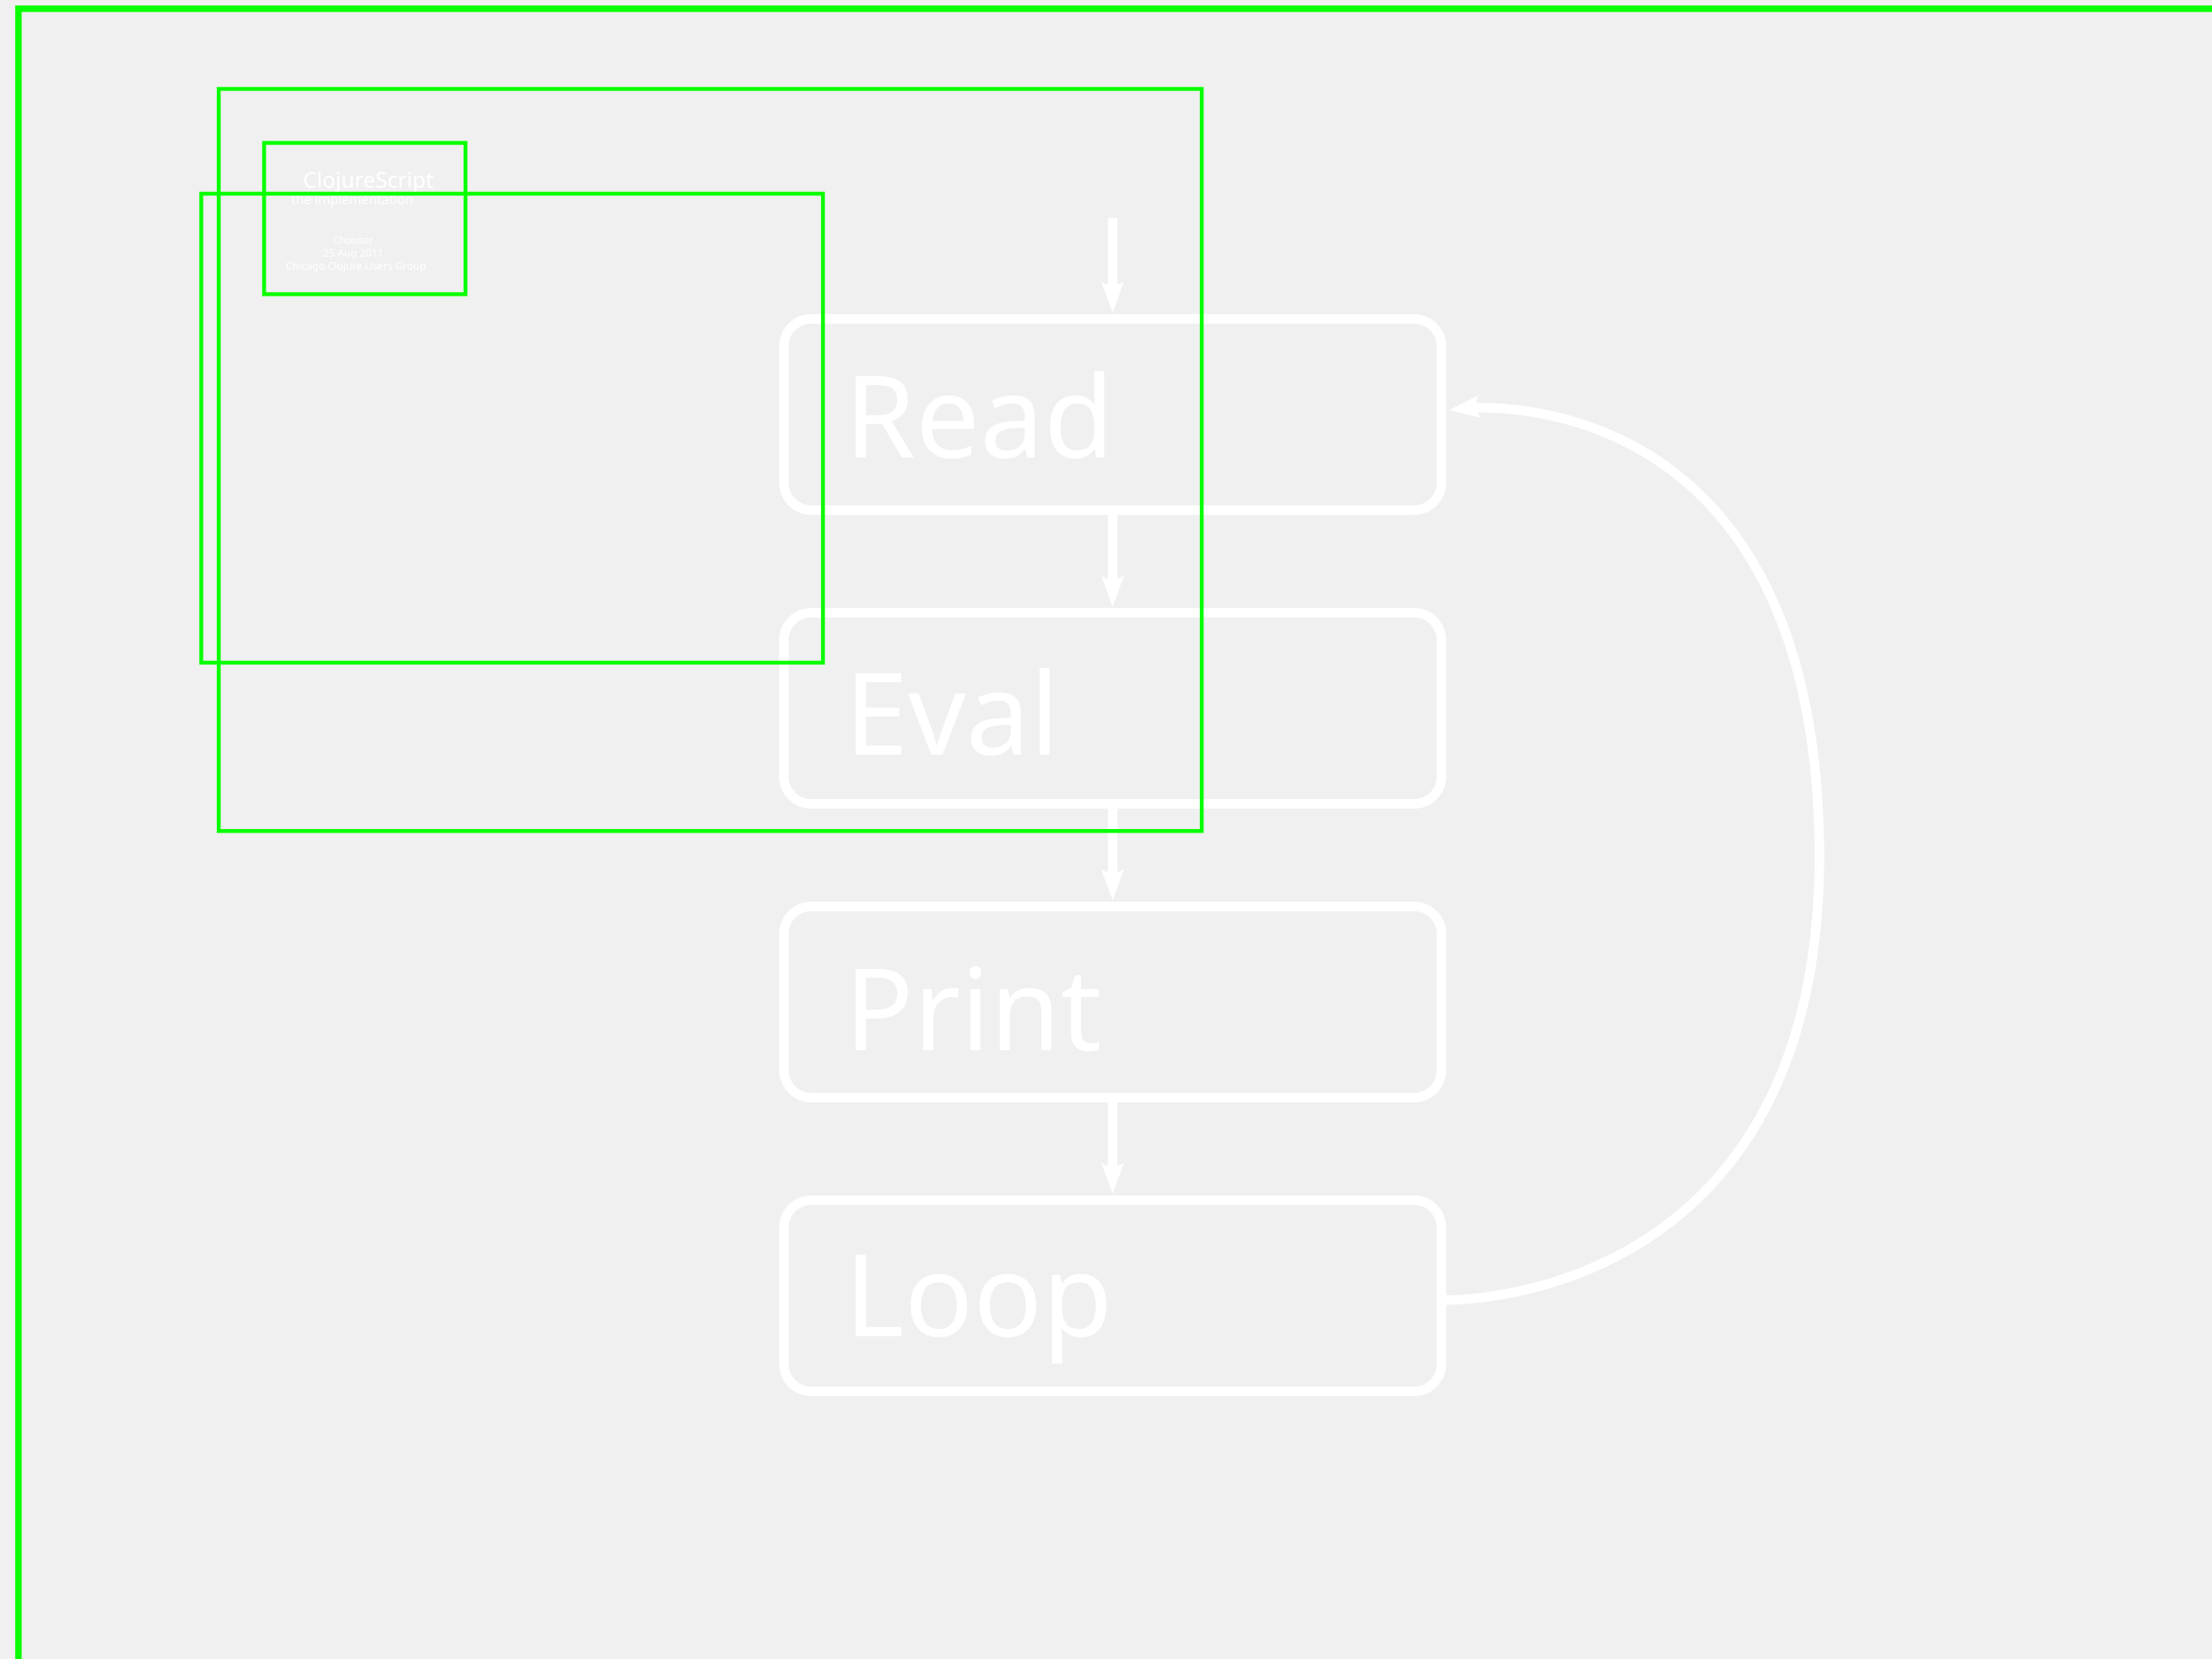
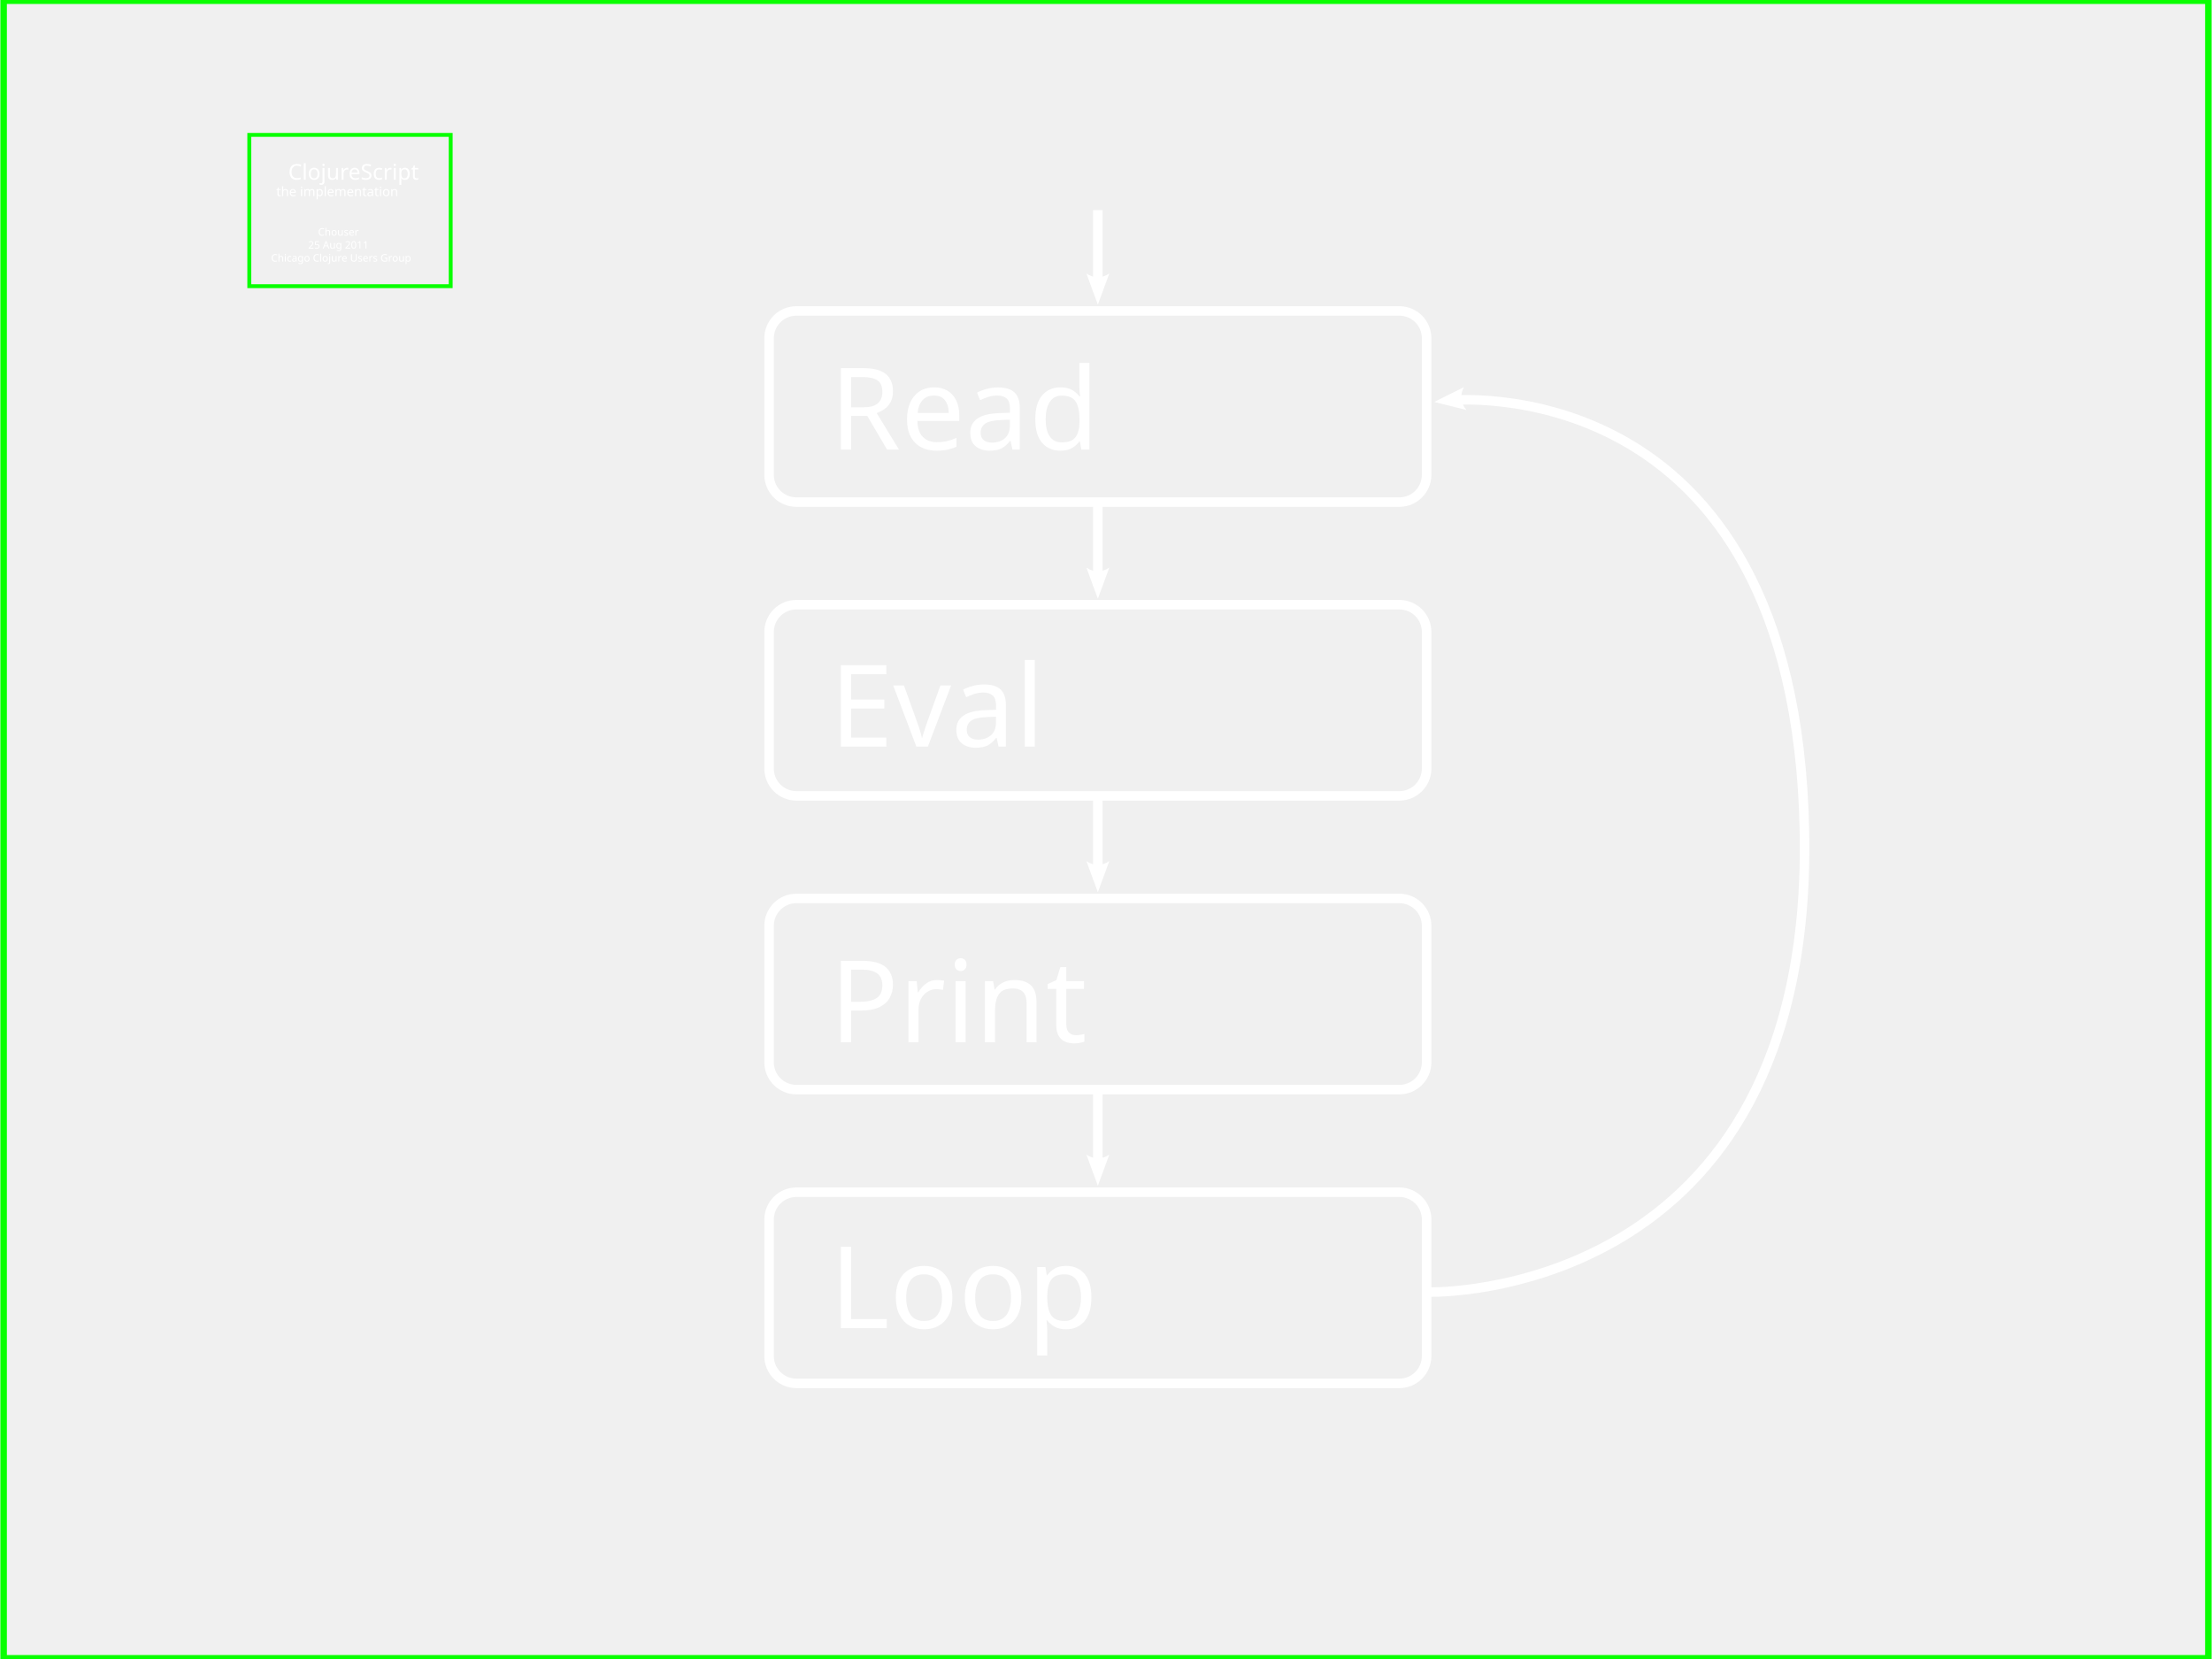
<svg xmlns="http://www.w3.org/2000/svg" width="1024" height="768" id="svg2" version="1.1" style="background: #000; overflow: hidden;">
  <defs id="defs4">
    <marker orient="auto" refY="0.0" refX="0.0" id="Arrow2Send" style="overflow:visible; fill: #fff;">
      <path id="path3880" style="font-size:12.0;fill-rule:evenodd;stroke-width:0.625;stroke-linejoin:round;" d="M 8.719,4.034 L -2.207,0.016 L 8.719,-4.002 C 6.973,-1.63 6.983,1.616 8.719,4.034 z " transform="scale(0.3) rotate(180) translate(-2.3,0)" />
    </marker>
    <marker orient="auto" refY="0" refX="0" id="Arrow2Send-82" style="overflow:visible; fill: #fff;">
      <path id="path3880-6" style="font-size:12px;fill-rule:evenodd;stroke-width:0.625;stroke-linejoin:round" d="M 8.719,4.034 -2.207,0.016 8.719,-4.002 c -1.745,2.372 -1.735,5.617 -6e-7,8.035 z" transform="matrix(-0.3,0,0,-0.3,0.69,0)" />
    </marker>
+     <marker orient="auto" refY="0" refX="0" id="Arrow2Send-3" style="fill:#ffffff;overflow:visible">
+       <path id="path3880-3" style="font-size:12px;fill-rule:evenodd;stroke-width:0.625;stroke-linejoin:round" d="M 8.719,4.034 -2.207,0.016 8.719,-4.002 c -1.745,2.372 -1.735,5.617 -6e-7,8.035 z" transform="matrix(-0.3,0,0,-0.3,0.69,0)" />
+     </marker>
+     <marker orient="auto" refY="0" refX="0" id="Arrow2Send-82-8" style="fill:#ffffff;overflow:visible">
+       <path id="path3880-6-0" style="font-size:12px;fill-rule:evenodd;stroke-width:0.625;stroke-linejoin:round" d="M 8.719,4.034 -2.207,0.016 8.719,-4.002 c -1.745,2.372 -1.735,5.617 -6e-7,8.035 z" transform="matrix(-0.3,0,0,-0.3,0.69,0)" />
+     </marker>
+     <marker orient="auto" refY="0" refX="0" id="marker4009" style="fill:#ffffff;overflow:visible">
+       <path id="path4011" style="font-size:12px;fill-rule:evenodd;stroke-width:0.625;stroke-linejoin:round" d="M 8.719,4.034 -2.207,0.016 8.719,-4.002 c -1.745,2.372 -1.735,5.617 -6e-7,8.035 z" transform="matrix(-0.3,0,0,-0.3,0.69,0)" />
+     </marker>
+     <marker orient="auto" refY="0" refX="0" id="marker4013" style="fill:#ffffff;overflow:visible">
+       <path id="path4015" style="font-size:12px;fill-rule:evenodd;stroke-width:0.625;stroke-linejoin:round" d="M 8.719,4.034 -2.207,0.016 8.719,-4.002 c -1.745,2.372 -1.735,5.617 -6e-7,8.035 z" transform="matrix(-0.3,0,0,-0.3,0.69,0)" />
+     </marker>
+     <marker orient="auto" refY="0" refX="0" id="marker4017" style="fill:#ffffff;overflow:visible">
+       <path id="path4019" style="font-size:12px;fill-rule:evenodd;stroke-width:0.625;stroke-linejoin:round" d="M 8.719,4.034 -2.207,0.016 8.719,-4.002 c -1.745,2.372 -1.735,5.617 -6e-7,8.035 z" transform="matrix(-0.3,0,0,-0.3,0.69,0)" />
+     </marker>
+     <marker orient="auto" refY="0" refX="0" id="Arrow2Send-37" style="fill:#ffffff;overflow:visible">
+       <path id="path3880-7" style="font-size:12px;fill-rule:evenodd;stroke-width:0.625;stroke-linejoin:round" d="M 8.719,4.034 -2.207,0.016 8.719,-4.002 c -1.745,2.372 -1.735,5.617 -6e-7,8.035 z" transform="matrix(-0.3,0,0,-0.3,0.69,0)" />
+     </marker>
  </defs>
  <g id="layer1" transform="translate(0,-284.3622)">
-     <g id="all" transform="translate(8.083546,4.041773)">
+     <g id="all" transform="translate(1.229747,0.3343216)">
+       <rect y="369.656" x="1042.961" height="274.18" width="365.32" id="view-main-4" style="fill:none;stroke:#09ff00;stroke-width:3;stroke-miterlimit:4;stroke-opacity:1;stroke-dasharray:none;overflow:hidden" />
+       <path style="fill:#ffffff;fill-opacity:1;stroke:#ffffff;stroke-width:4.399;stroke-linecap:butt;stroke-linejoin:miter;stroke-miterlimit:4;stroke-opacity:1;stroke-dasharray:4.399, 26.394;marker-end:none;overflow:hidden;stroke-dashoffset:0" d="m 1225.601,352.999 0,312.349" id="path5305-2-2" />
      <rect y="-1.4913419e-06" x="0.457" height="767.331" width="1020.626" id="view-main" style="fill:none;stroke:#09ff00;stroke-width:3;stroke-miterlimit:4;stroke-opacity:1;stroke-dasharray:none" transform="translate(0,284.3622)" />
      <text id="text3757" y="492.151" x="382.914" style="font-size:52.785px;font-style:normal;font-variant:normal;font-weight:normal;font-stretch:normal;text-align:start;line-height:125%;letter-spacing:0px;word-spacing:0px;writing-mode:lr-tb;text-anchor:start;fill:#ffffff;fill-opacity:1;stroke:none;font-family:Verdana;-inkscape-font-specification:Verdana" xml:space="preserve">
        <tspan y="492.151" x="382.914" id="tspan3759">Read</tspan>
      </text>
      <text id="text3757-9" y="629.647" x="382.914" style="font-size:52.785px;font-style:normal;font-variant:normal;font-weight:normal;font-stretch:normal;text-align:start;line-height:125%;letter-spacing:0px;word-spacing:0px;writing-mode:lr-tb;text-anchor:start;fill:#ffffff;fill-opacity:1;stroke:none;font-family:Verdana;-inkscape-font-specification:Verdana" xml:space="preserve">
        <tspan y="629.647" x="382.914" id="tspan3759-3">Eval</tspan>
      </text>
      <text id="text3757-8" y="898.864" x="382.914" style="font-size:52.785px;font-style:normal;font-variant:normal;font-weight:normal;font-stretch:normal;text-align:start;line-height:125%;letter-spacing:0px;word-spacing:0px;writing-mode:lr-tb;text-anchor:start;fill:#ffffff;fill-opacity:1;stroke:none;font-family:Verdana;-inkscape-font-specification:Verdana" xml:space="preserve">
        <tspan y="898.864" x="382.914" id="tspan3759-0">Loop</tspan>
      </text>
      <text id="text3757-2" y="766.524" x="382.914" style="font-size:52.785px;font-style:normal;font-variant:normal;font-weight:normal;font-stretch:normal;text-align:start;line-height:125%;letter-spacing:0px;word-spacing:0px;writing-mode:lr-tb;text-anchor:start;fill:#ffffff;fill-opacity:1;stroke:none;font-family:Verdana;-inkscape-font-specification:Verdana" xml:space="preserve">
        <tspan y="766.524" x="382.914" id="tspan3759-1">Print</tspan>
      </text>
      <rect rx="12.643" ry="12.643" y="427.965" x="354.803" height="88.499" width="304.397" id="rect3808" style="fill:none;stroke:#ffffff;stroke-width:4.399;stroke-linecap:round;stroke-miterlimit:4;stroke-opacity:1;stroke-dasharray:none;stroke-dashoffset:0" />
      <rect rx="12.643" ry="12.643" y="563.955" x="354.803" height="88.499" width="304.397" id="rect3808-3" style="fill:none;stroke:#ffffff;stroke-width:4.399;stroke-linecap:round;stroke-miterlimit:4;stroke-opacity:1;stroke-dasharray:none;stroke-dashoffset:0" />
      <rect rx="12.643" ry="12.643" y="699.945" x="354.803" height="88.499" width="304.397" id="rect3808-2" style="fill:none;stroke:#ffffff;stroke-width:4.399;stroke-linecap:round;stroke-miterlimit:4;stroke-opacity:1;stroke-dasharray:none;stroke-dashoffset:0" />
      <rect rx="12.643" ry="12.643" y="835.935" x="354.803" height="88.499" width="304.397" id="rect3808-1" style="fill:none;stroke:#ffffff;stroke-width:4.399;stroke-linecap:round;stroke-miterlimit:4;stroke-opacity:1;stroke-dasharray:none;stroke-dashoffset:0" />
      <path id="path3842" d="m 506.98,517.436 0,37.805" style="fill:#ffffff;fill-opacity:1;stroke:#ffffff;stroke-width:4.399;stroke-linecap:butt;stroke-linejoin:miter;stroke-miterlimit:4;stroke-opacity:1;stroke-dasharray:none;marker-end:url(#Arrow2Send)" />
      <path id="path3842-9" d="m 506.98,653.306 0,37.805" style="fill:#ffffff;fill-opacity:1;stroke:#ffffff;stroke-width:4.399;stroke-linecap:butt;stroke-linejoin:miter;stroke-miterlimit:4;stroke-opacity:1;stroke-dasharray:none;marker-end:url(#Arrow2Send)" />
      <path id="path3842-8" d="m 506.98,789.176 0,37.805" style="fill:#ffffff;fill-opacity:1;stroke:#ffffff;stroke-width:4.399;stroke-linecap:butt;stroke-linejoin:miter;stroke-miterlimit:4;stroke-opacity:1;stroke-dasharray:none;marker-end:url(#Arrow2Send)" />
      <path id="path5087" d="m 660.804,882.159 c 0,0 177.419,4.126 173.293,-213.178 C 829.971,451.676 668.615,469.434 668.615,469.434" style="fill:none;stroke:#ffffff;stroke-width:4.399;stroke-linecap:butt;stroke-linejoin:miter;stroke-miterlimit:4;stroke-opacity:1;stroke-dasharray:none;marker-end:url(#Arrow2Send-82)" />
      <path style="fill:#ffffff;fill-opacity:1;stroke:#ffffff;stroke-width:4.399;stroke-linecap:butt;stroke-linejoin:miter;stroke-miterlimit:4;stroke-opacity:1;stroke-dasharray:none;marker-end:url(#Arrow2Send)" d="m 506.98,381.284 0,37.805" id="path5305" />
      <g id="title" transform="matrix(1.804878,0,0,1.804878,-172.7611,-830.3495)">
        <rect y="652.023" x="158.976" height="38.804" width="51.658" id="view-title" style="fill:none;stroke:#09ff00;stroke-width:1;stroke-opacity:1" />
        <text xml:space="preserve" style="font-size:5.579px;font-style:normal;font-variant:normal;font-weight:normal;font-stretch:normal;text-align:center;line-height:125%;letter-spacing:0px;word-spacing:0px;writing-mode:lr-tb;text-anchor:middle;fill:#ffffff;fill-opacity:1;stroke:none;font-family:Verdana;-inkscape-font-specification:Verdana" x="185.703" y="663.504" id="text3757-5">ClojureScript</text>
        <text xml:space="preserve" style="font-size:3.36px;font-style:normal;font-variant:normal;font-weight:normal;font-stretch:normal;text-align:center;line-height:125%;letter-spacing:0px;word-spacing:0px;writing-mode:lr-tb;text-anchor:middle;fill:#ffffff;fill-opacity:1;stroke:none;font-family:Verdana;-inkscape-font-specification:Verdana" x="185.472" y="667.732" id="text3757-5-3">
          <tspan id="tspan3759-08-5" x="185.472" y="667.732">the implementation</tspan>
        </text>
        <text xml:space="preserve" style="font-size:2.662px;font-style:normal;font-variant:normal;font-weight:normal;font-stretch:normal;text-align:center;line-height:125%;letter-spacing:0px;word-spacing:0px;writing-mode:lr-tb;text-anchor:middle;fill:#ffffff;fill-opacity:1;stroke:none;font-family:Verdana;-inkscape-font-specification:Verdana" x="185.64" y="677.857" id="text3757-5-3-9">
          <tspan id="tspan3759-08-5-3" x="185.64" y="677.857">Chouser</tspan>
          <tspan x="185.64" y="681.185" id="tspan5389">25 Aug 2011</tspan>
          <tspan x="185.64" y="684.513" id="tspan5391">Chicago Clojure Users Group</tspan>
        </text>
        <flowRoot xml:space="preserve" id="flowRoot3026" style="font-size:24px;font-style:normal;font-variant:normal;font-weight:normal;font-stretch:normal;text-align:start;line-height:125%;letter-spacing:0px;word-spacing:0px;writing-mode:lr-tb;text-anchor:start;fill:#000000;fill-opacity:1;stroke:none;font-family:Times New Roman;-inkscape-font-specification:Times New Roman">
          <flowRegion id="flowRegion3028">
            <rect id="rect3030" width="372.415" height="132.346" x="-64.634" y="44.715" />
          </flowRegion>
          <flowPara id="flowPara3032" />
        </flowRoot>
      </g>
+       <text id="text3757-4" y="387.882" x="1654.62" style="font-size:52.785px;font-style:normal;font-variant:normal;font-weight:normal;font-stretch:normal;text-align:center;line-height:125%;letter-spacing:0px;word-spacing:0px;writing-mode:lr-tb;text-anchor:middle;fill:#ffffff;fill-opacity:1;stroke:none;overflow:hidden;font-family:Verdana;-inkscape-font-specification:Verdana" xml:space="preserve">
+         <tspan y="387.882" x="1654.62" id="tspan3759-7">Analyze</tspan>
+       </text>
+       <rect rx="12.643" ry="12.643" y="445.232" x="1068.964" height="127.3" width="304.397" id="rect3808-7" style="fill:#000000;stroke:#ffffff;stroke-width:4.399;stroke-linecap:round;stroke-miterlimit:4;stroke-opacity:1;stroke-dasharray:none;stroke-dashoffset:0;overflow:hidden;fill-opacity:0.757" />
+       <text id="text3757-9-6" y="496.066" x="1224.202" style="font-size:37.029px;font-style:normal;font-variant:normal;font-weight:normal;font-stretch:normal;text-align:center;line-height:125%;letter-spacing:0px;word-spacing:0px;writing-mode:lr-tb;text-anchor:middle;fill:#ffffff;fill-opacity:1;stroke:none;overflow:hidden;font-family:Verdana;-inkscape-font-specification:Verdana" xml:space="preserve">
+         <tspan y="496.066" x="1224.202" id="tspan3759-3-8">Emit</tspan>
+       </text>
+       <text id="text3757-2-6" y="695.718" x="1619.078" style="font-size:52.785px;font-style:normal;font-variant:normal;font-weight:normal;font-stretch:normal;text-align:center;line-height:125%;letter-spacing:0px;word-spacing:0px;writing-mode:lr-tb;text-anchor:middle;fill:#ffffff;fill-opacity:1;stroke:none;overflow:hidden;font-family:Verdana;-inkscape-font-specification:Verdana" xml:space="preserve">
+         <tspan y="695.718" x="1619.078" id="tspan3759-1-8">Load &amp; Run</tspan>
+       </text>
+       <path id="path3842-3" d="m 1160.276,573.804 0,54.134" style="fill:#ffffff;fill-opacity:1;stroke:#ffffff;stroke-width:4.399;stroke-linecap:butt;stroke-linejoin:miter;stroke-miterlimit:4;stroke-opacity:1;stroke-dasharray:none;marker-end:url(#Arrow2Send);overflow:hidden" />
+       <path style="fill:#ffffff;fill-opacity:1;stroke:#ffffff;stroke-width:4.399;stroke-linecap:butt;stroke-linejoin:miter;stroke-miterlimit:4;stroke-opacity:1;stroke-dasharray:none;marker-end:url(#Arrow2Send);overflow:hidden" d="m 1160.276,383.154 0,54.134" id="path5305-2" />
+       <path style="fill:#ffffff;fill-opacity:1;stroke:#ffffff;stroke-width:4.399;stroke-linecap:butt;stroke-linejoin:miter;stroke-miterlimit:4;stroke-opacity:1;stroke-dasharray:none;marker-end:url(#Arrow2Send);overflow:hidden" d="m 1290.925,573.804 0,54.134" id="path4097" />
+       <path id="path4103" d="m 1290.925,383.154 0,54.134" style="fill:#ffffff;fill-opacity:1;stroke:#ffffff;stroke-width:4.399;stroke-linecap:butt;stroke-linejoin:miter;stroke-miterlimit:4;stroke-opacity:1;stroke-dasharray:none;marker-end:url(#Arrow2Send);overflow:hidden" />
+       <text id="text3757-4-0" y="478.175" x="1608.008" style="font-size:27.827px;font-style:normal;font-variant:normal;font-weight:normal;font-stretch:normal;text-align:center;line-height:125%;letter-spacing:0px;word-spacing:0px;writing-mode:lr-tb;text-anchor:middle;fill:#ffffff;fill-opacity:1;stroke:none;overflow:hidden;font-family:Verdana;-inkscape-font-specification:Verdana" xml:space="preserve">
+         <tspan y="478.175" x="1608.008" id="tspan3759-7-4">Analyze</tspan>
+       </text>
+       <text id="text3757-2-6-3" y="536.65" x="1290.86" style="font-size:23.588px;font-style:normal;font-variant:normal;font-weight:normal;font-stretch:normal;text-align:center;line-height:125%;letter-spacing:0px;word-spacing:0px;writing-mode:lr-tb;text-anchor:middle;fill:#ffffff;fill-opacity:1;stroke:none;overflow:hidden;font-family:Verdana;-inkscape-font-specification:Verdana" xml:space="preserve">
+         <tspan y="536.65" x="1290.86" id="tspan3759-1-8-7">Clojure</tspan>
+       </text>
+       <text id="text3757-2-6-3-7" y="535.878" x="1161.074" style="font-size:23.588px;font-style:normal;font-variant:normal;font-weight:normal;font-stretch:normal;text-align:center;line-height:125%;letter-spacing:0px;word-spacing:0px;writing-mode:lr-tb;text-anchor:middle;fill:#ffffff;fill-opacity:1;stroke:none;overflow:hidden;font-family:Verdana;-inkscape-font-specification:Verdana" xml:space="preserve">
+         <tspan y="535.878" x="1161.074" id="tspan3759-1-8-7-9">Java</tspan>
+       </text>
+       <text id="text3757-2-6-3-7-0" y="400.191" x="1108.148" style="font-size:23.588px;font-style:normal;font-variant:normal;font-weight:normal;font-stretch:normal;text-align:center;line-height:125%;letter-spacing:0px;word-spacing:0px;writing-mode:lr-tb;text-anchor:middle;fill:#ffffff;fill-opacity:1;stroke:none;overflow:hidden;font-family:Verdana;-inkscape-font-specification:Verdana" xml:space="preserve">
+         <tspan y="400.191" x="1108.148" id="tspan3759-1-8-7-9-2">nested</tspan>
+         <tspan y="429.676" x="1108.148" id="tspan4993">POJOs</tspan>
+       </text>
+       <text id="text3757-2-6-3-7-0-7" y="400.191" x="1341.409" style="font-size:23.588px;font-style:normal;font-variant:normal;font-weight:normal;font-stretch:normal;text-align:center;line-height:125%;letter-spacing:0px;word-spacing:0px;writing-mode:lr-tb;text-anchor:middle;fill:#ffffff;fill-opacity:1;stroke:none;overflow:hidden;font-family:Verdana;-inkscape-font-specification:Verdana" xml:space="preserve">
+         <tspan y="400.191" x="1341.409" id="tspan3759-1-8-7-9-2-5">nested</tspan>
+         <tspan y="429.676" x="1341.409" id="tspan4993-6">maps</tspan>
+       </text>
    </g>
-     <rect y="374.029" x="93.178" height="217.103" width="287.798" id="view-eval" style="fill:none;stroke:#09ff00;stroke-width:1.805;stroke-opacity:1;overflow:hidden" />
-     <rect style="fill:none;stroke:#09ff00;stroke-width:1.805;stroke-opacity:1;overflow:hidden" id="view-read" width="455.053" height="343.529" x="101.262" y="325.528" />
  </g>
</svg>
